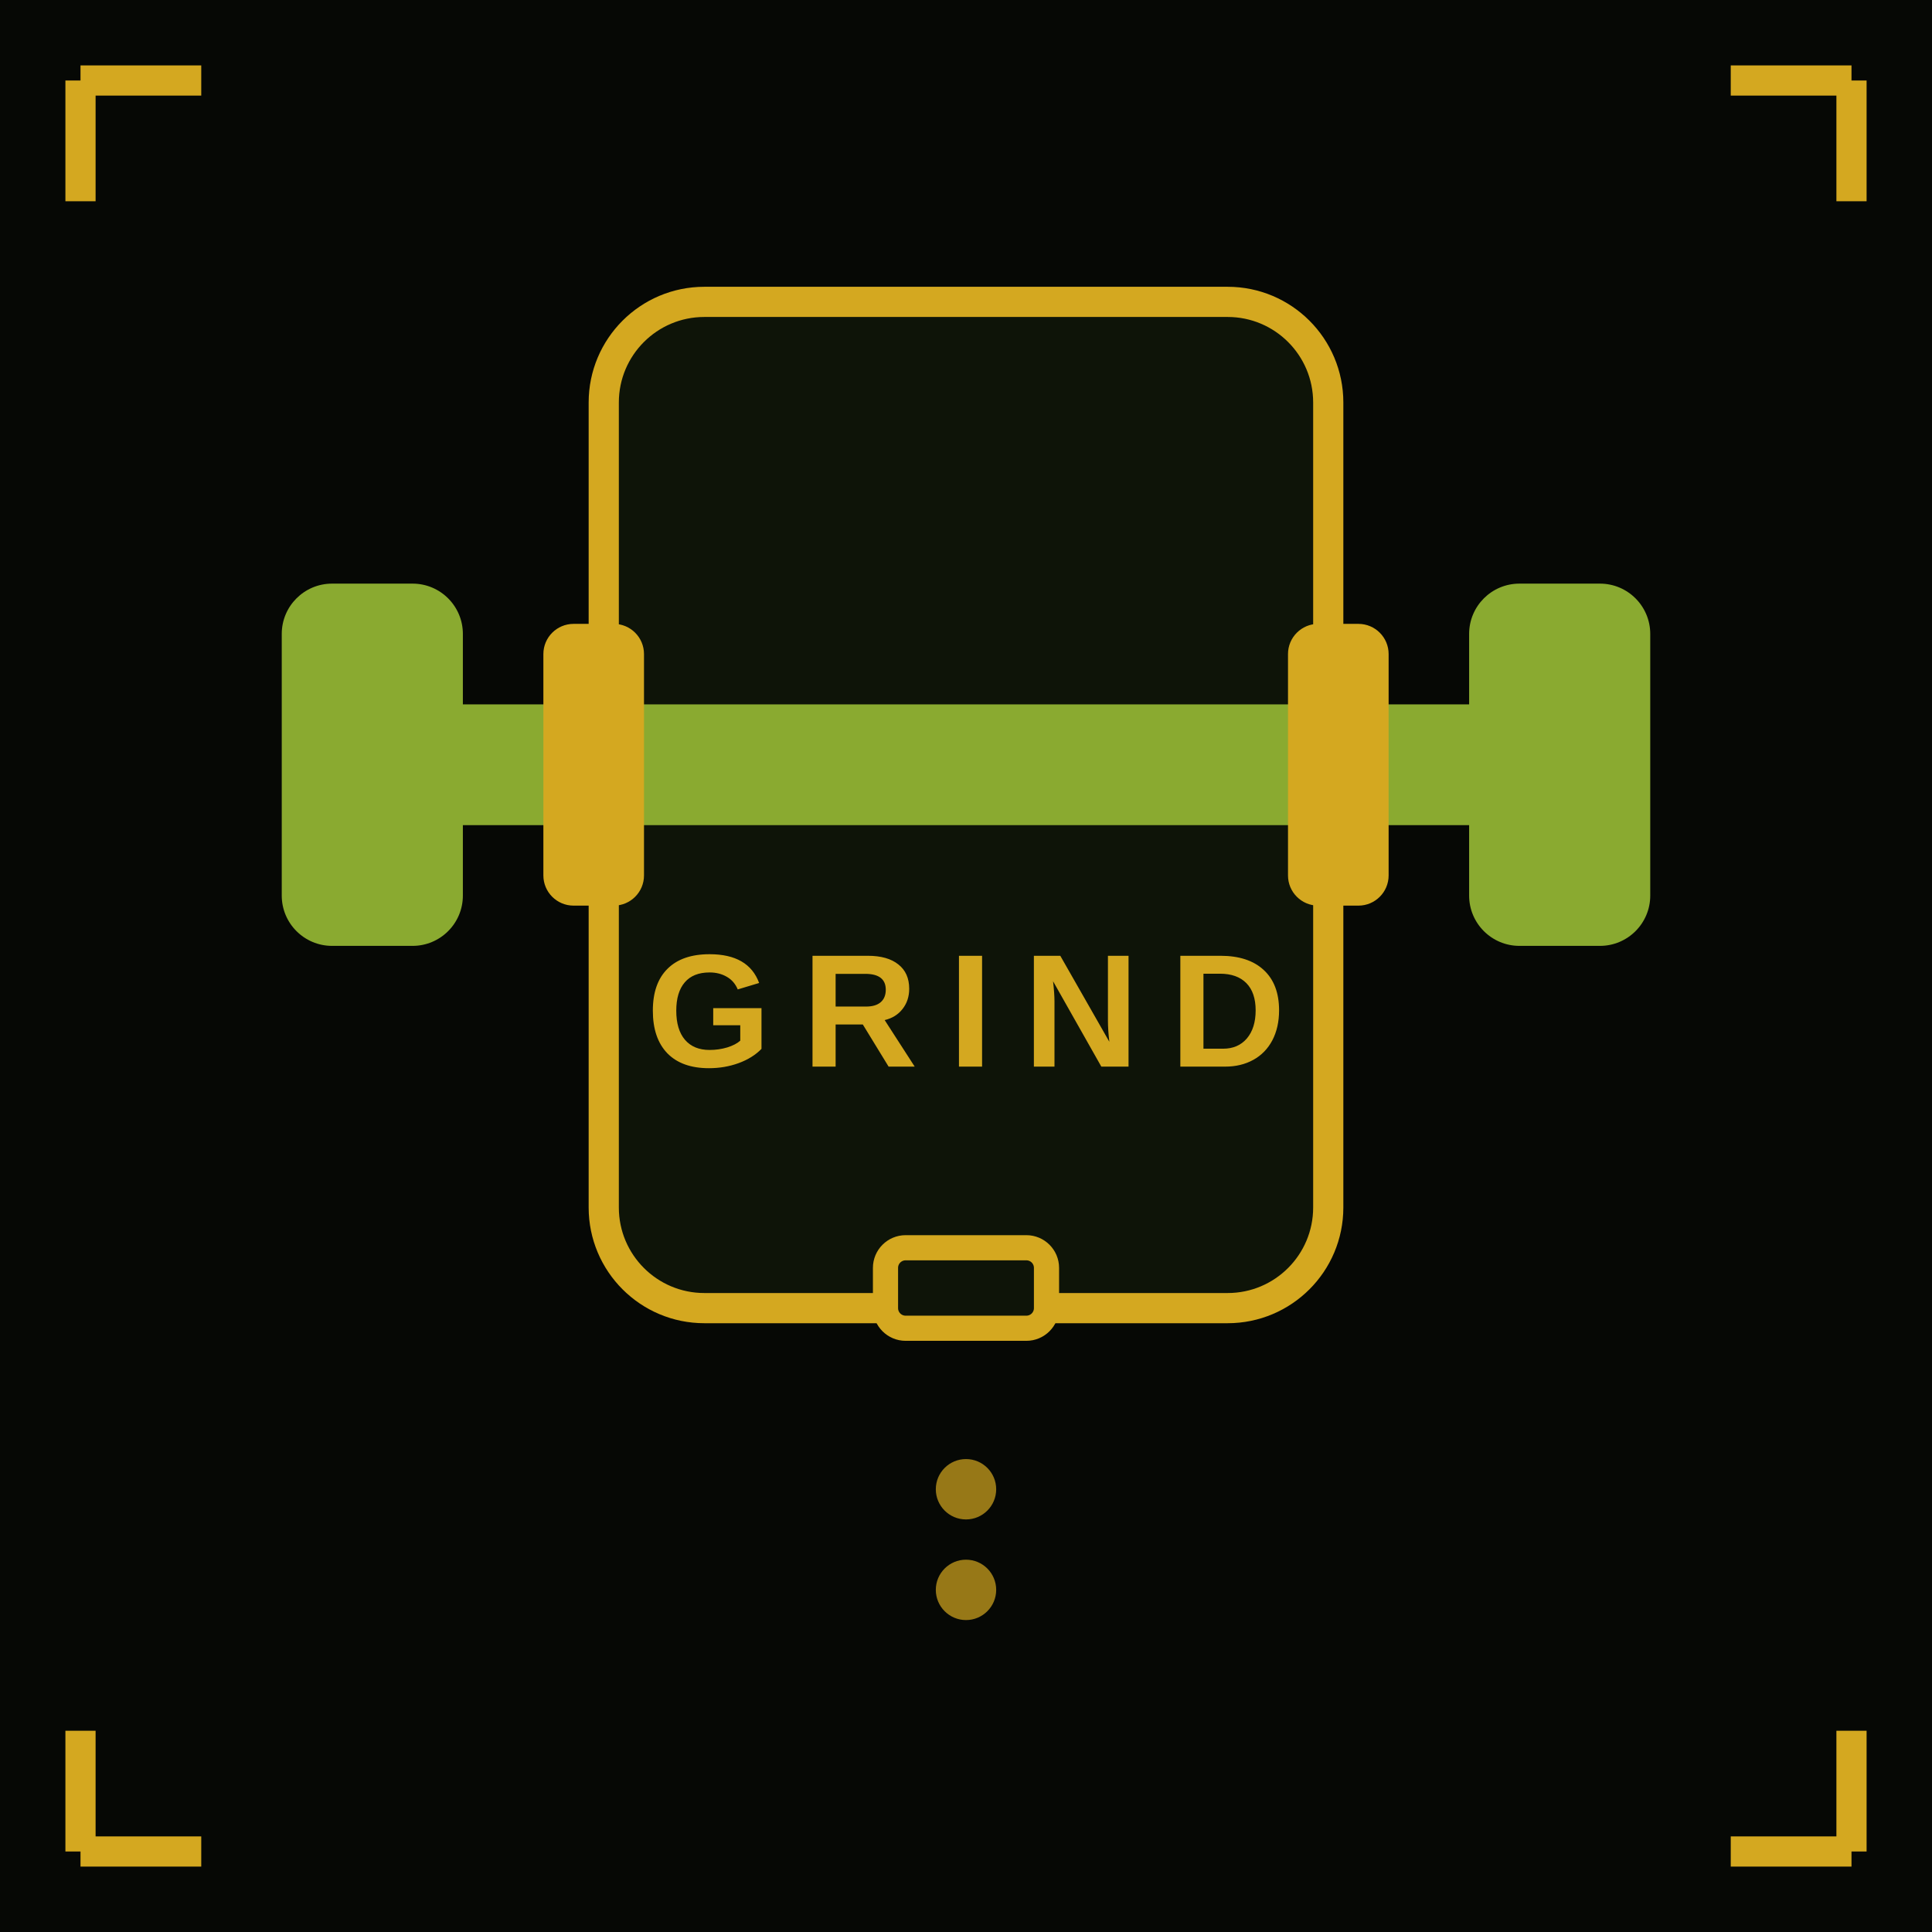
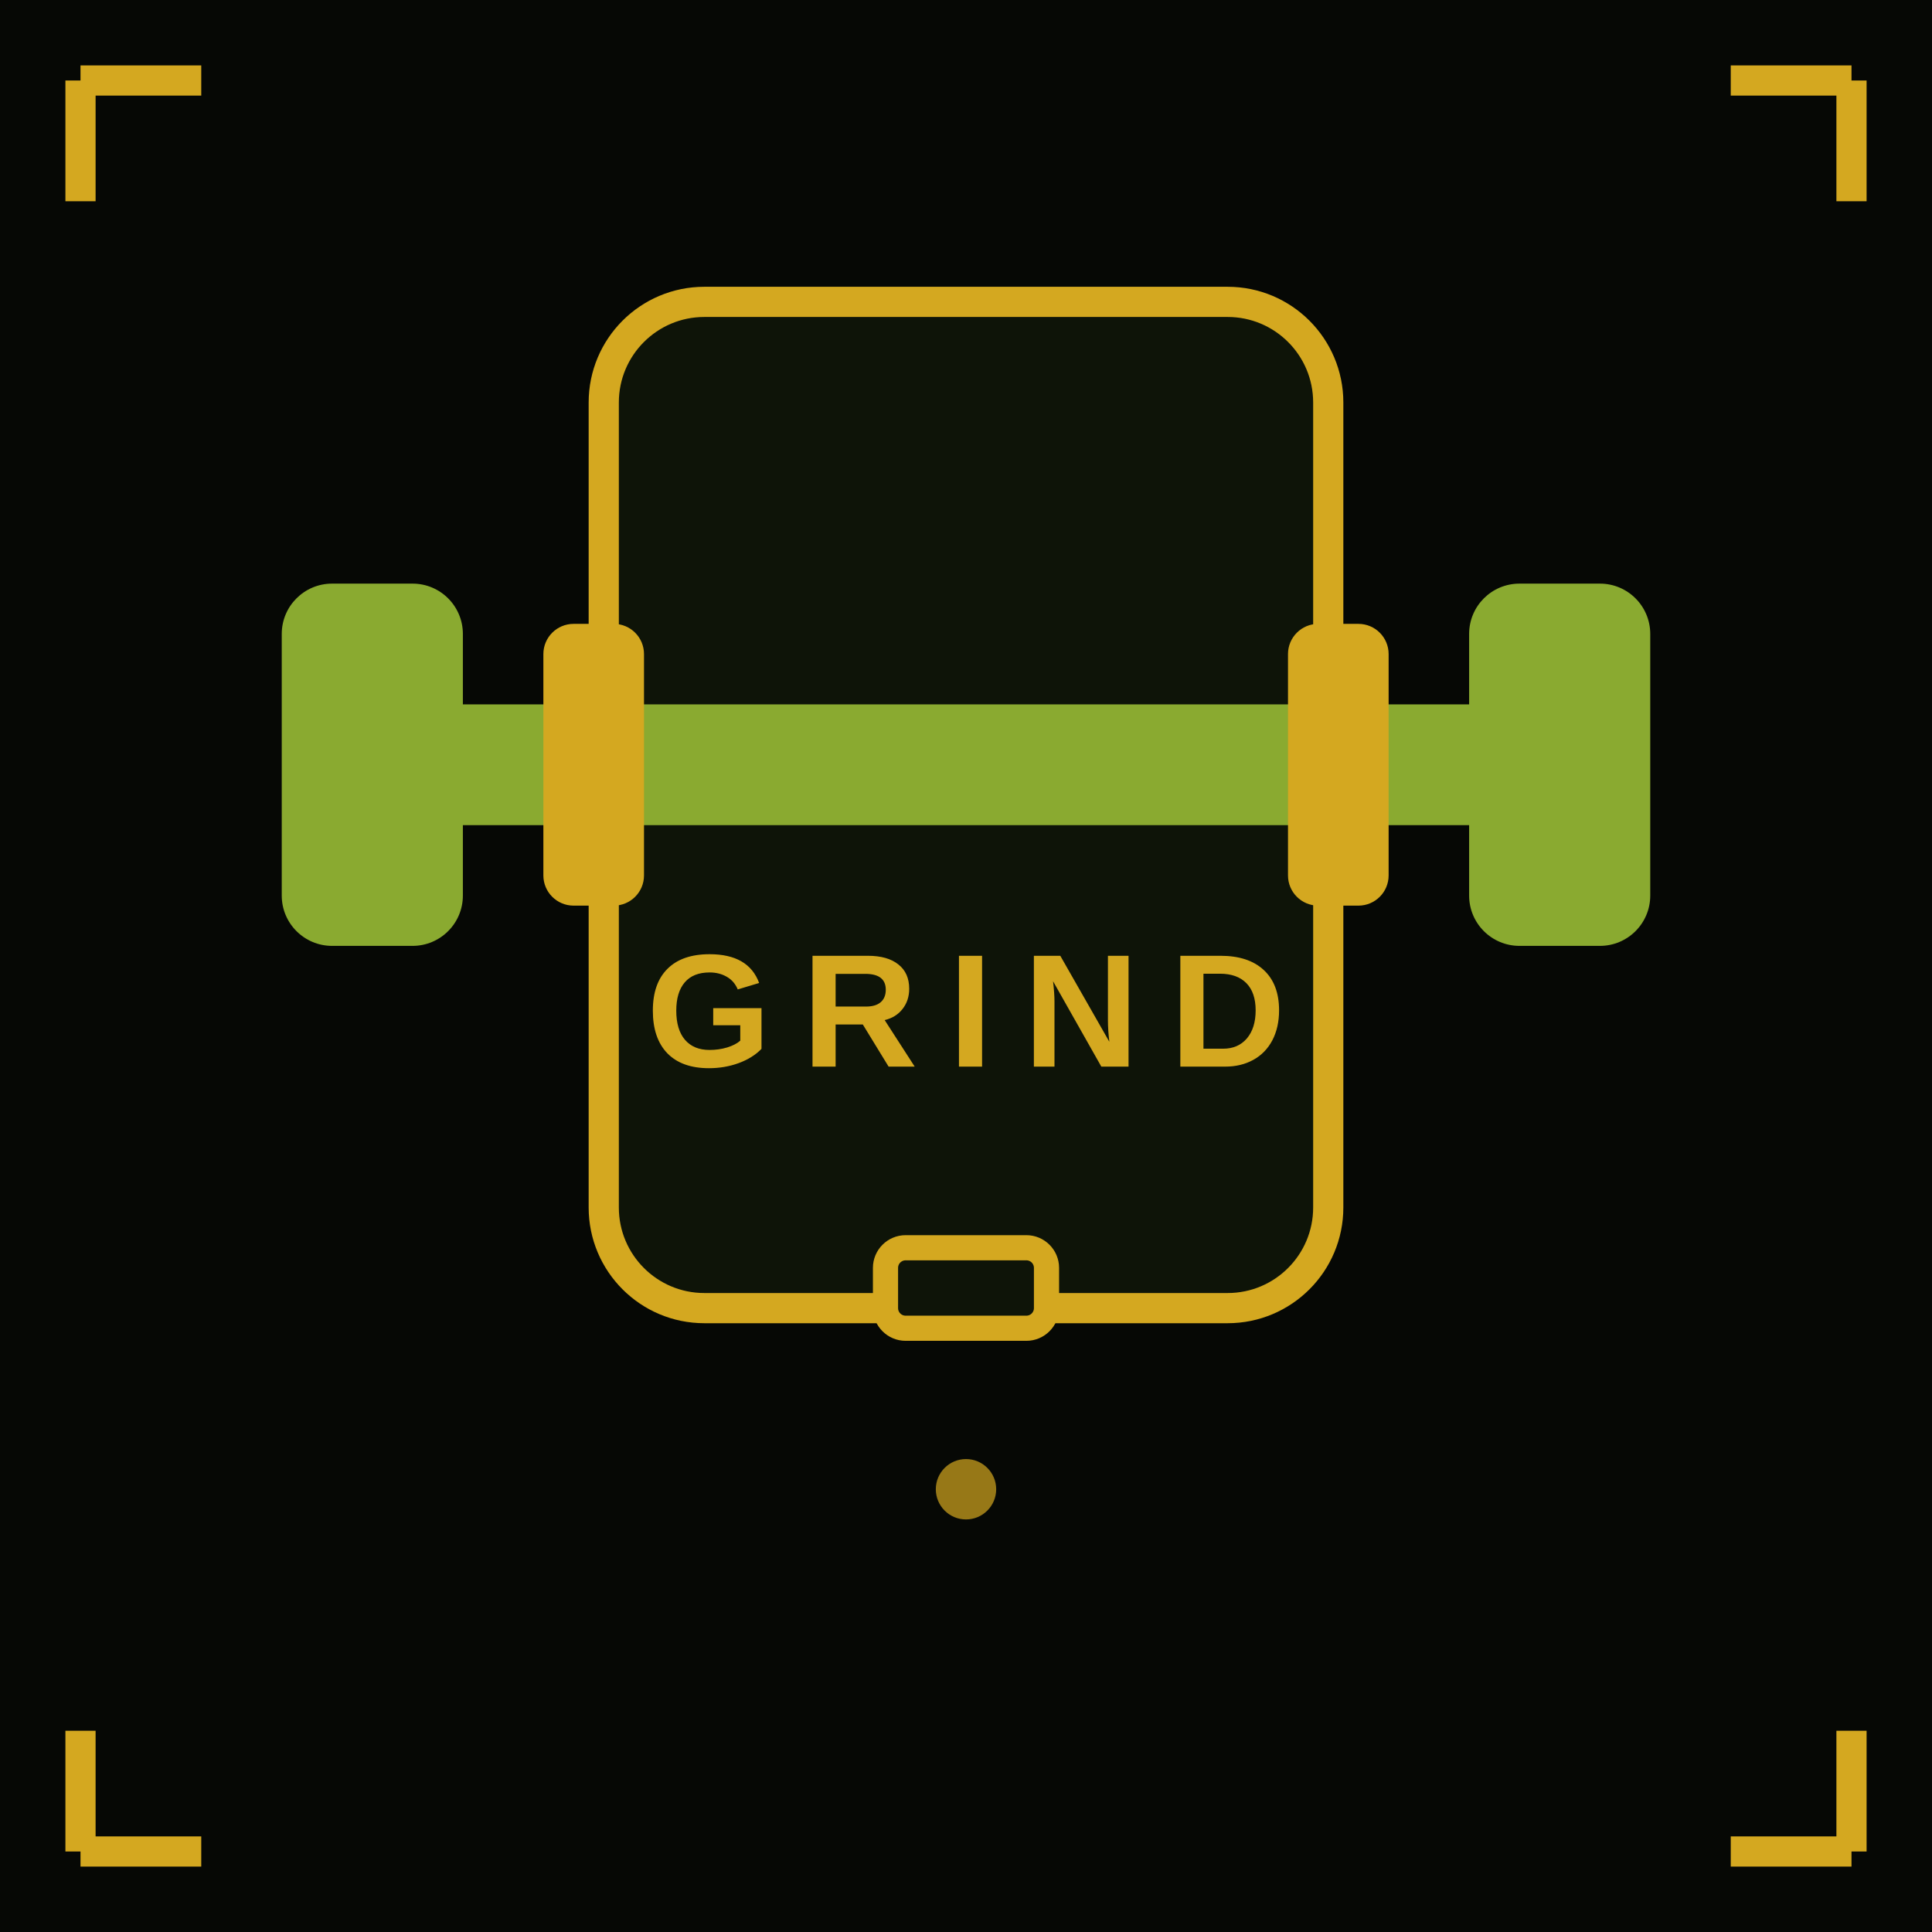
<svg xmlns="http://www.w3.org/2000/svg" viewBox="0 0 192 192">
  <rect width="192" height="192" fill="#060805" />
  <path d="M8,8 L20,8 M8,8 L8,20" stroke="#d4a820" stroke-width="3" fill="none" />
  <path d="M184,8 L172,8 M184,8 L184,20" stroke="#d4a820" stroke-width="3" fill="none" />
  <path d="M8,184 L20,184 M8,184 L8,172" stroke="#d4a820" stroke-width="3" fill="none" />
  <path d="M184,184 L172,184 M184,184 L184,172" stroke="#d4a820" stroke-width="3" fill="none" />
  <rect x="60" y="30" width="72" height="100" rx="10" fill="#0e1408" stroke="#d4a820" stroke-width="3" />
  <rect x="88" y="124" width="16" height="8" rx="2" fill="#0e1408" stroke="#d4a820" stroke-width="2.5" />
  <rect x="36" y="70" width="120" height="12" rx="3" fill="#8aaa30" />
  <rect x="28" y="58" width="18" height="36" rx="5" fill="#8aaa30" />
  <rect x="146" y="58" width="18" height="36" rx="5" fill="#8aaa30" />
  <rect x="54" y="62" width="10" height="28" rx="3" fill="#d4a820" />
  <rect x="128" y="62" width="10" height="28" rx="3" fill="#d4a820" />
  <text x="96" y="106" font-family="Arial,sans-serif" font-weight="bold" font-size="16" fill="#d4a820" text-anchor="middle" letter-spacing="3">GRIND</text>
  <circle cx="96" cy="148" r="3" fill="#d4a820" opacity="0.7" />
-   <circle cx="96" cy="158" r="3" fill="#d4a820" opacity="0.7" />
</svg>
